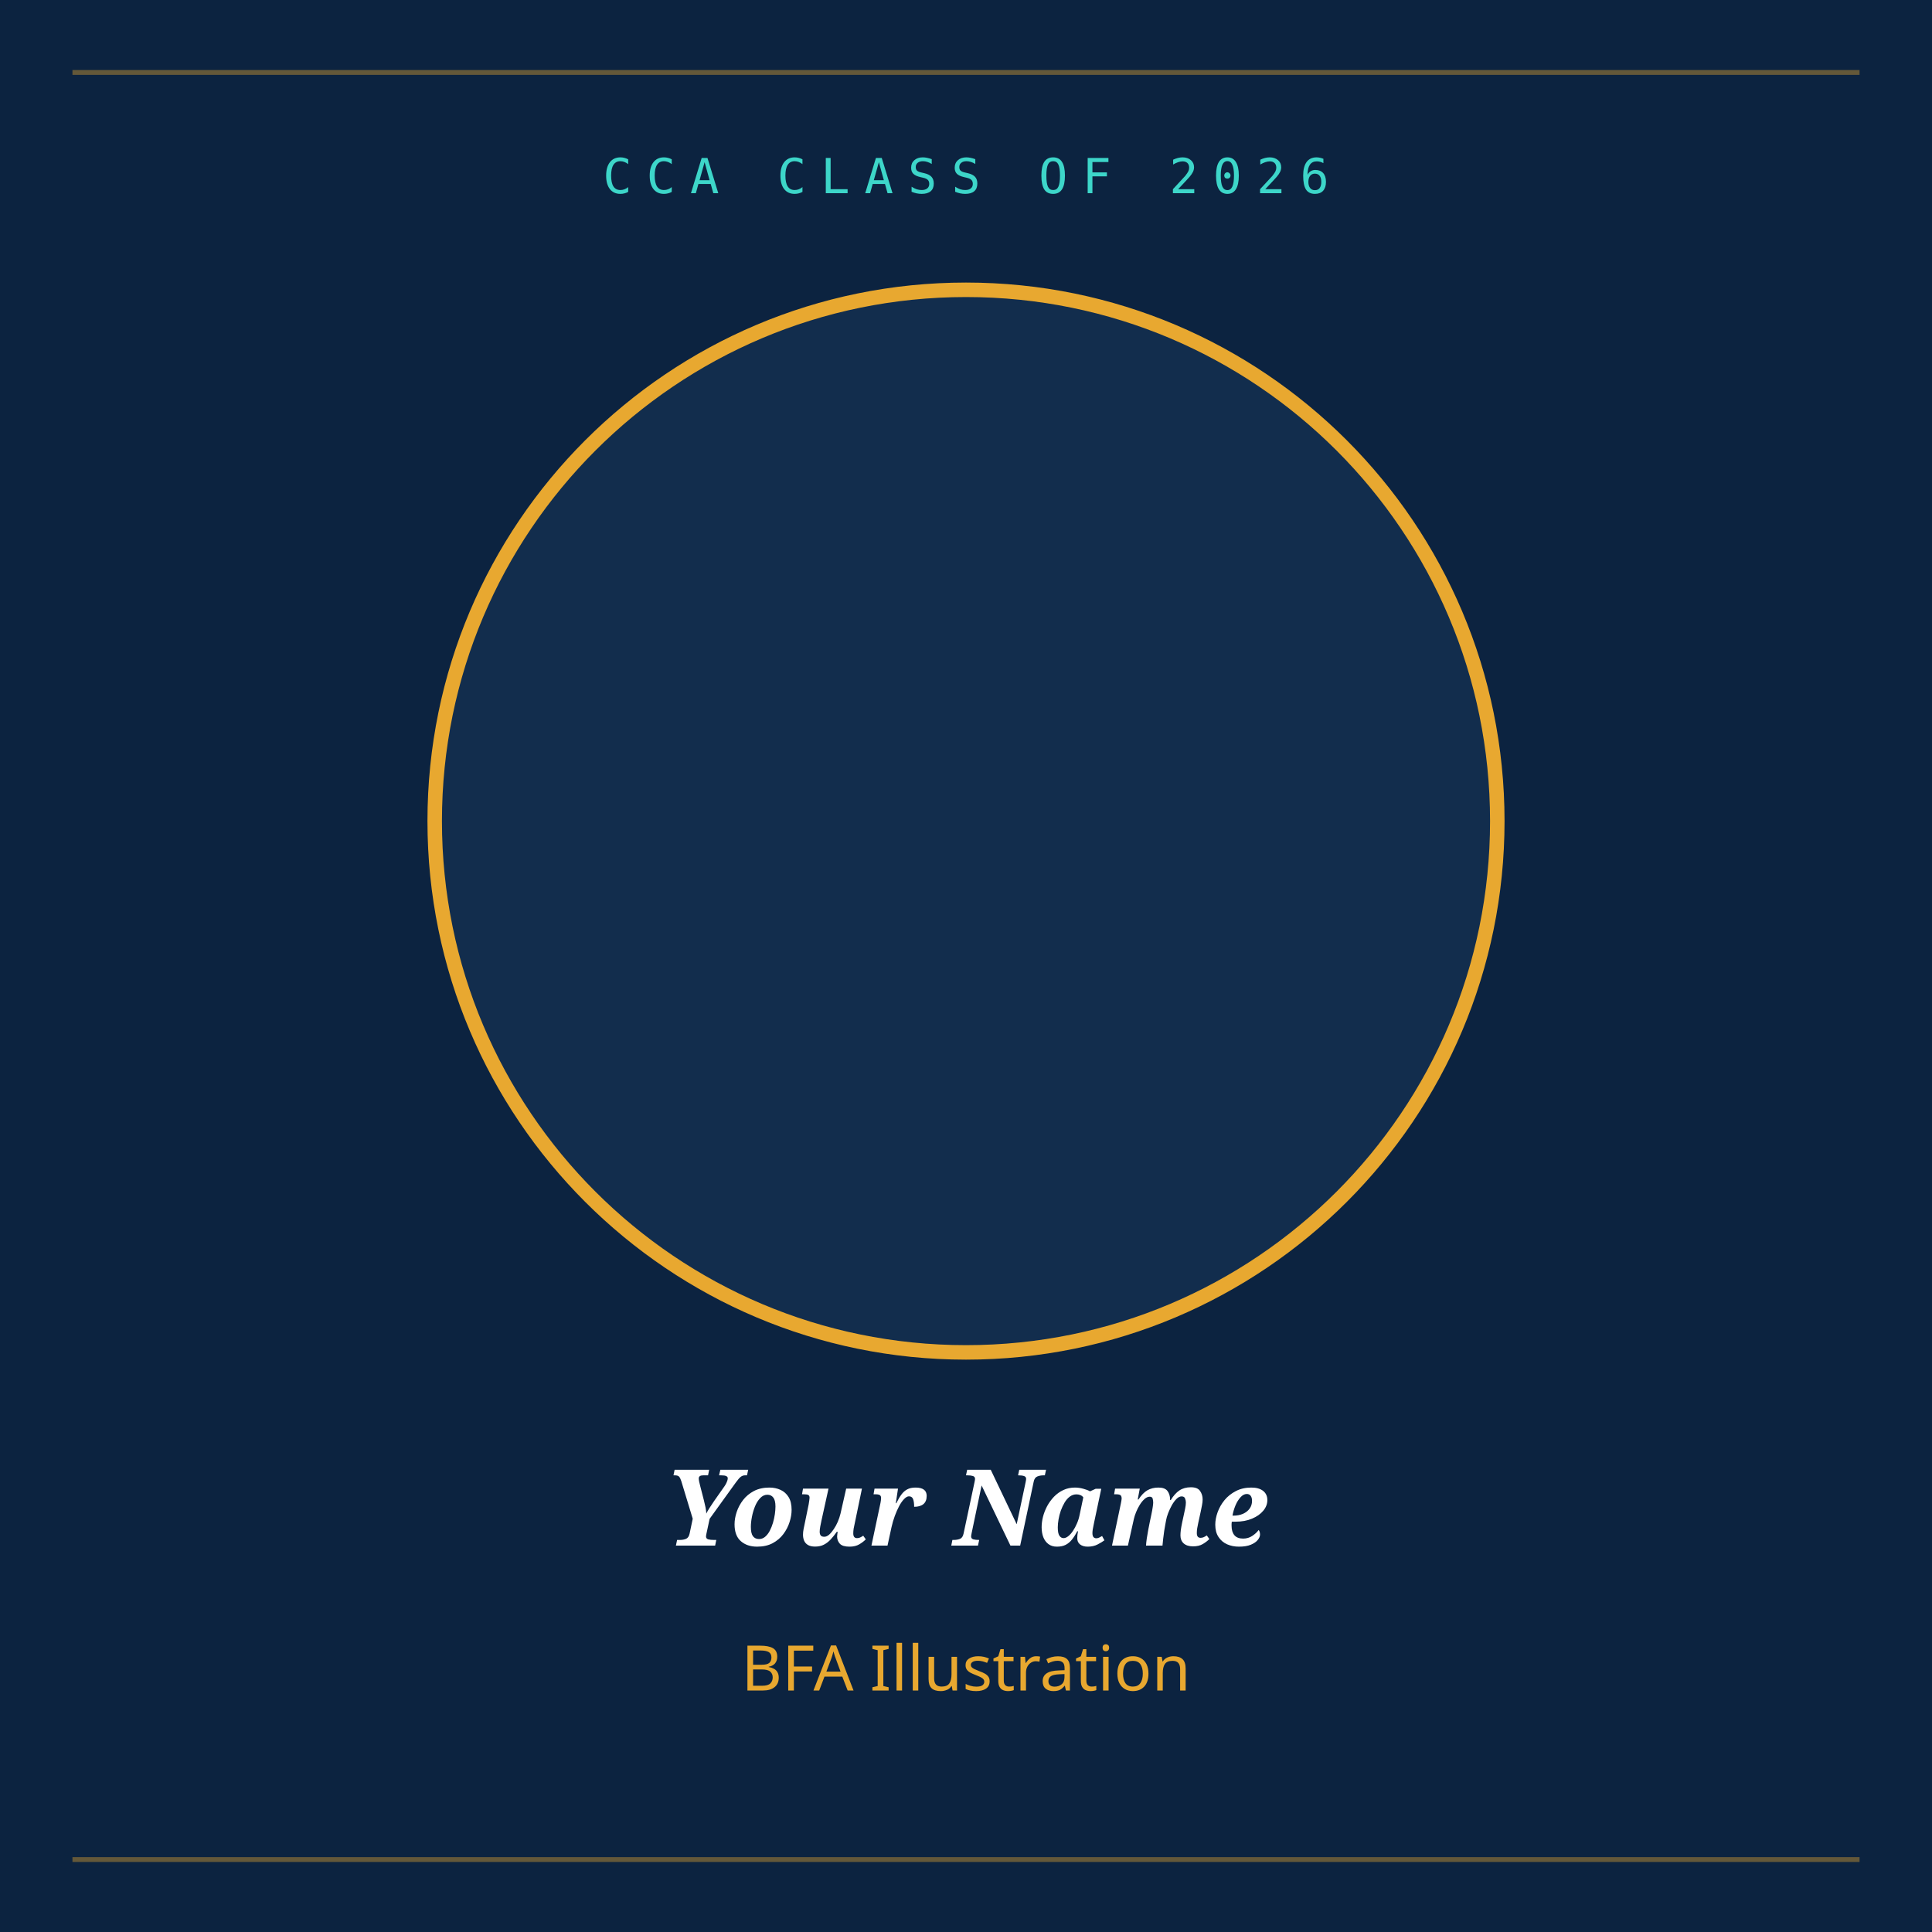
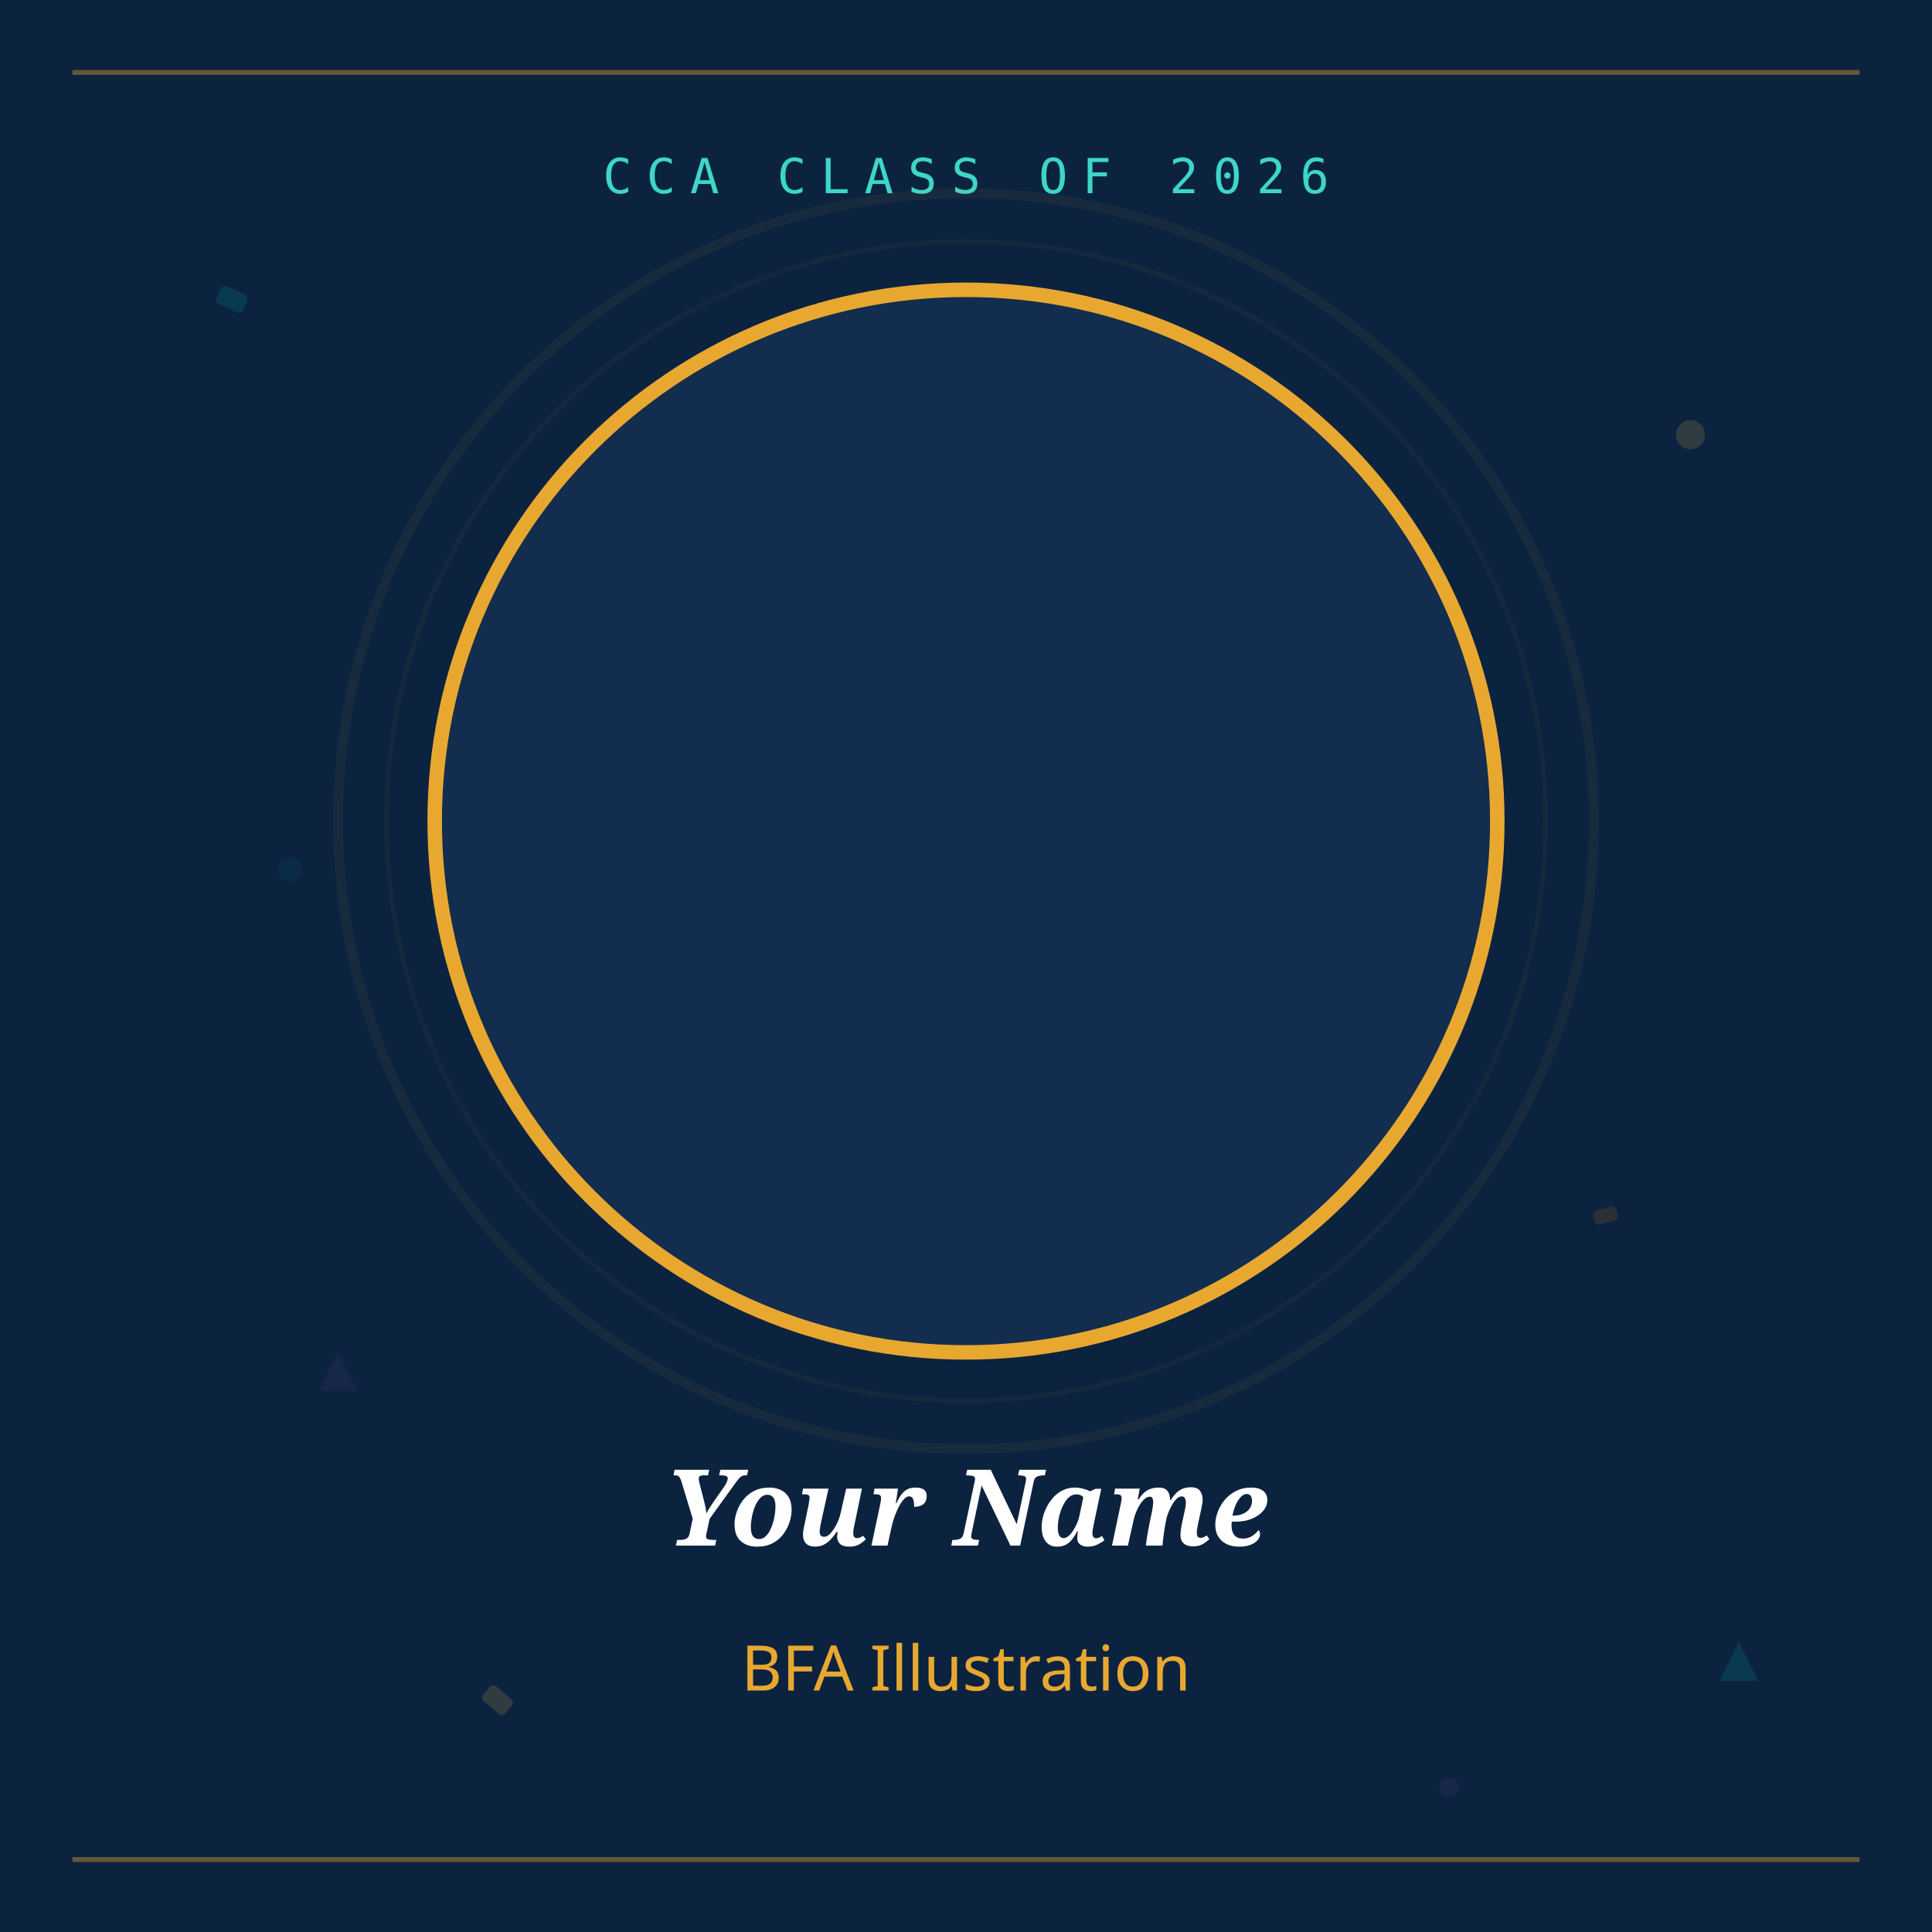
<svg xmlns="http://www.w3.org/2000/svg" width="400" height="400" viewBox="0 0 400 400">
  <rect width="400" height="400" fill="#0C2340" />
  <line x1="15" y1="15" x2="385" y2="15" stroke="#E8A830" stroke-opacity="0.4" stroke-width="1" />
  <line x1="15" y1="385" x2="385" y2="385" stroke="#E8A830" stroke-opacity="0.4" stroke-width="1" />
  <text x="200" y="40" text-anchor="middle" font-family="monospace" font-size="10" fill="#3DD6C9" letter-spacing="3">CCA CLASS OF 2026</text>
+   <circle cx="200" cy="170" r="130" fill="none" stroke="#E8A830" stroke-opacity="0.06" stroke-width="2" />
+   <circle cx="200" cy="170" r="120" fill="none" stroke="#E8A830" stroke-opacity="0.04" stroke-width="1" />
  <circle cx="200" cy="170" r="110" fill="#122D4D" stroke="#E8A830" stroke-width="3" />
+   <rect x="45" y="60" width="6" height="4" rx="1" fill="#00BFB3" opacity="0.15" transform="rotate(25 48 62)" />
+   <circle cx="350" cy="90" r="3" fill="#FFC845" opacity="0.15" />
+   <polygon points="70,280 74,288 66,288" fill="#563D82" opacity="0.15" />
+   <rect x="330" y="250" width="5" height="3" rx="1" fill="#E57200" opacity="0.15" transform="rotate(-15 333 252)" />
+   <circle cx="60" cy="180" r="2.5" fill="#005776" opacity="0.15" />
+   <polygon points="360,340 364,348 356,348" fill="#00BFB3" opacity="0.15" />
+   <rect x="100" y="350" width="6" height="4" rx="1" fill="#FFC845" opacity="0.15" transform="rotate(40 103 352)" />
+   <circle cx="300" cy="370" r="2" fill="#563D82" opacity="0.15" />
  <text x="200" y="320" text-anchor="middle" font-family="serif" font-size="22" font-style="italic" font-weight="700" fill="#FFFFFF">Your Name</text>
  <text x="200" y="350" text-anchor="middle" font-family="sans-serif" font-size="13" fill="#E8A830">BFA Illustration</text>
</svg>
